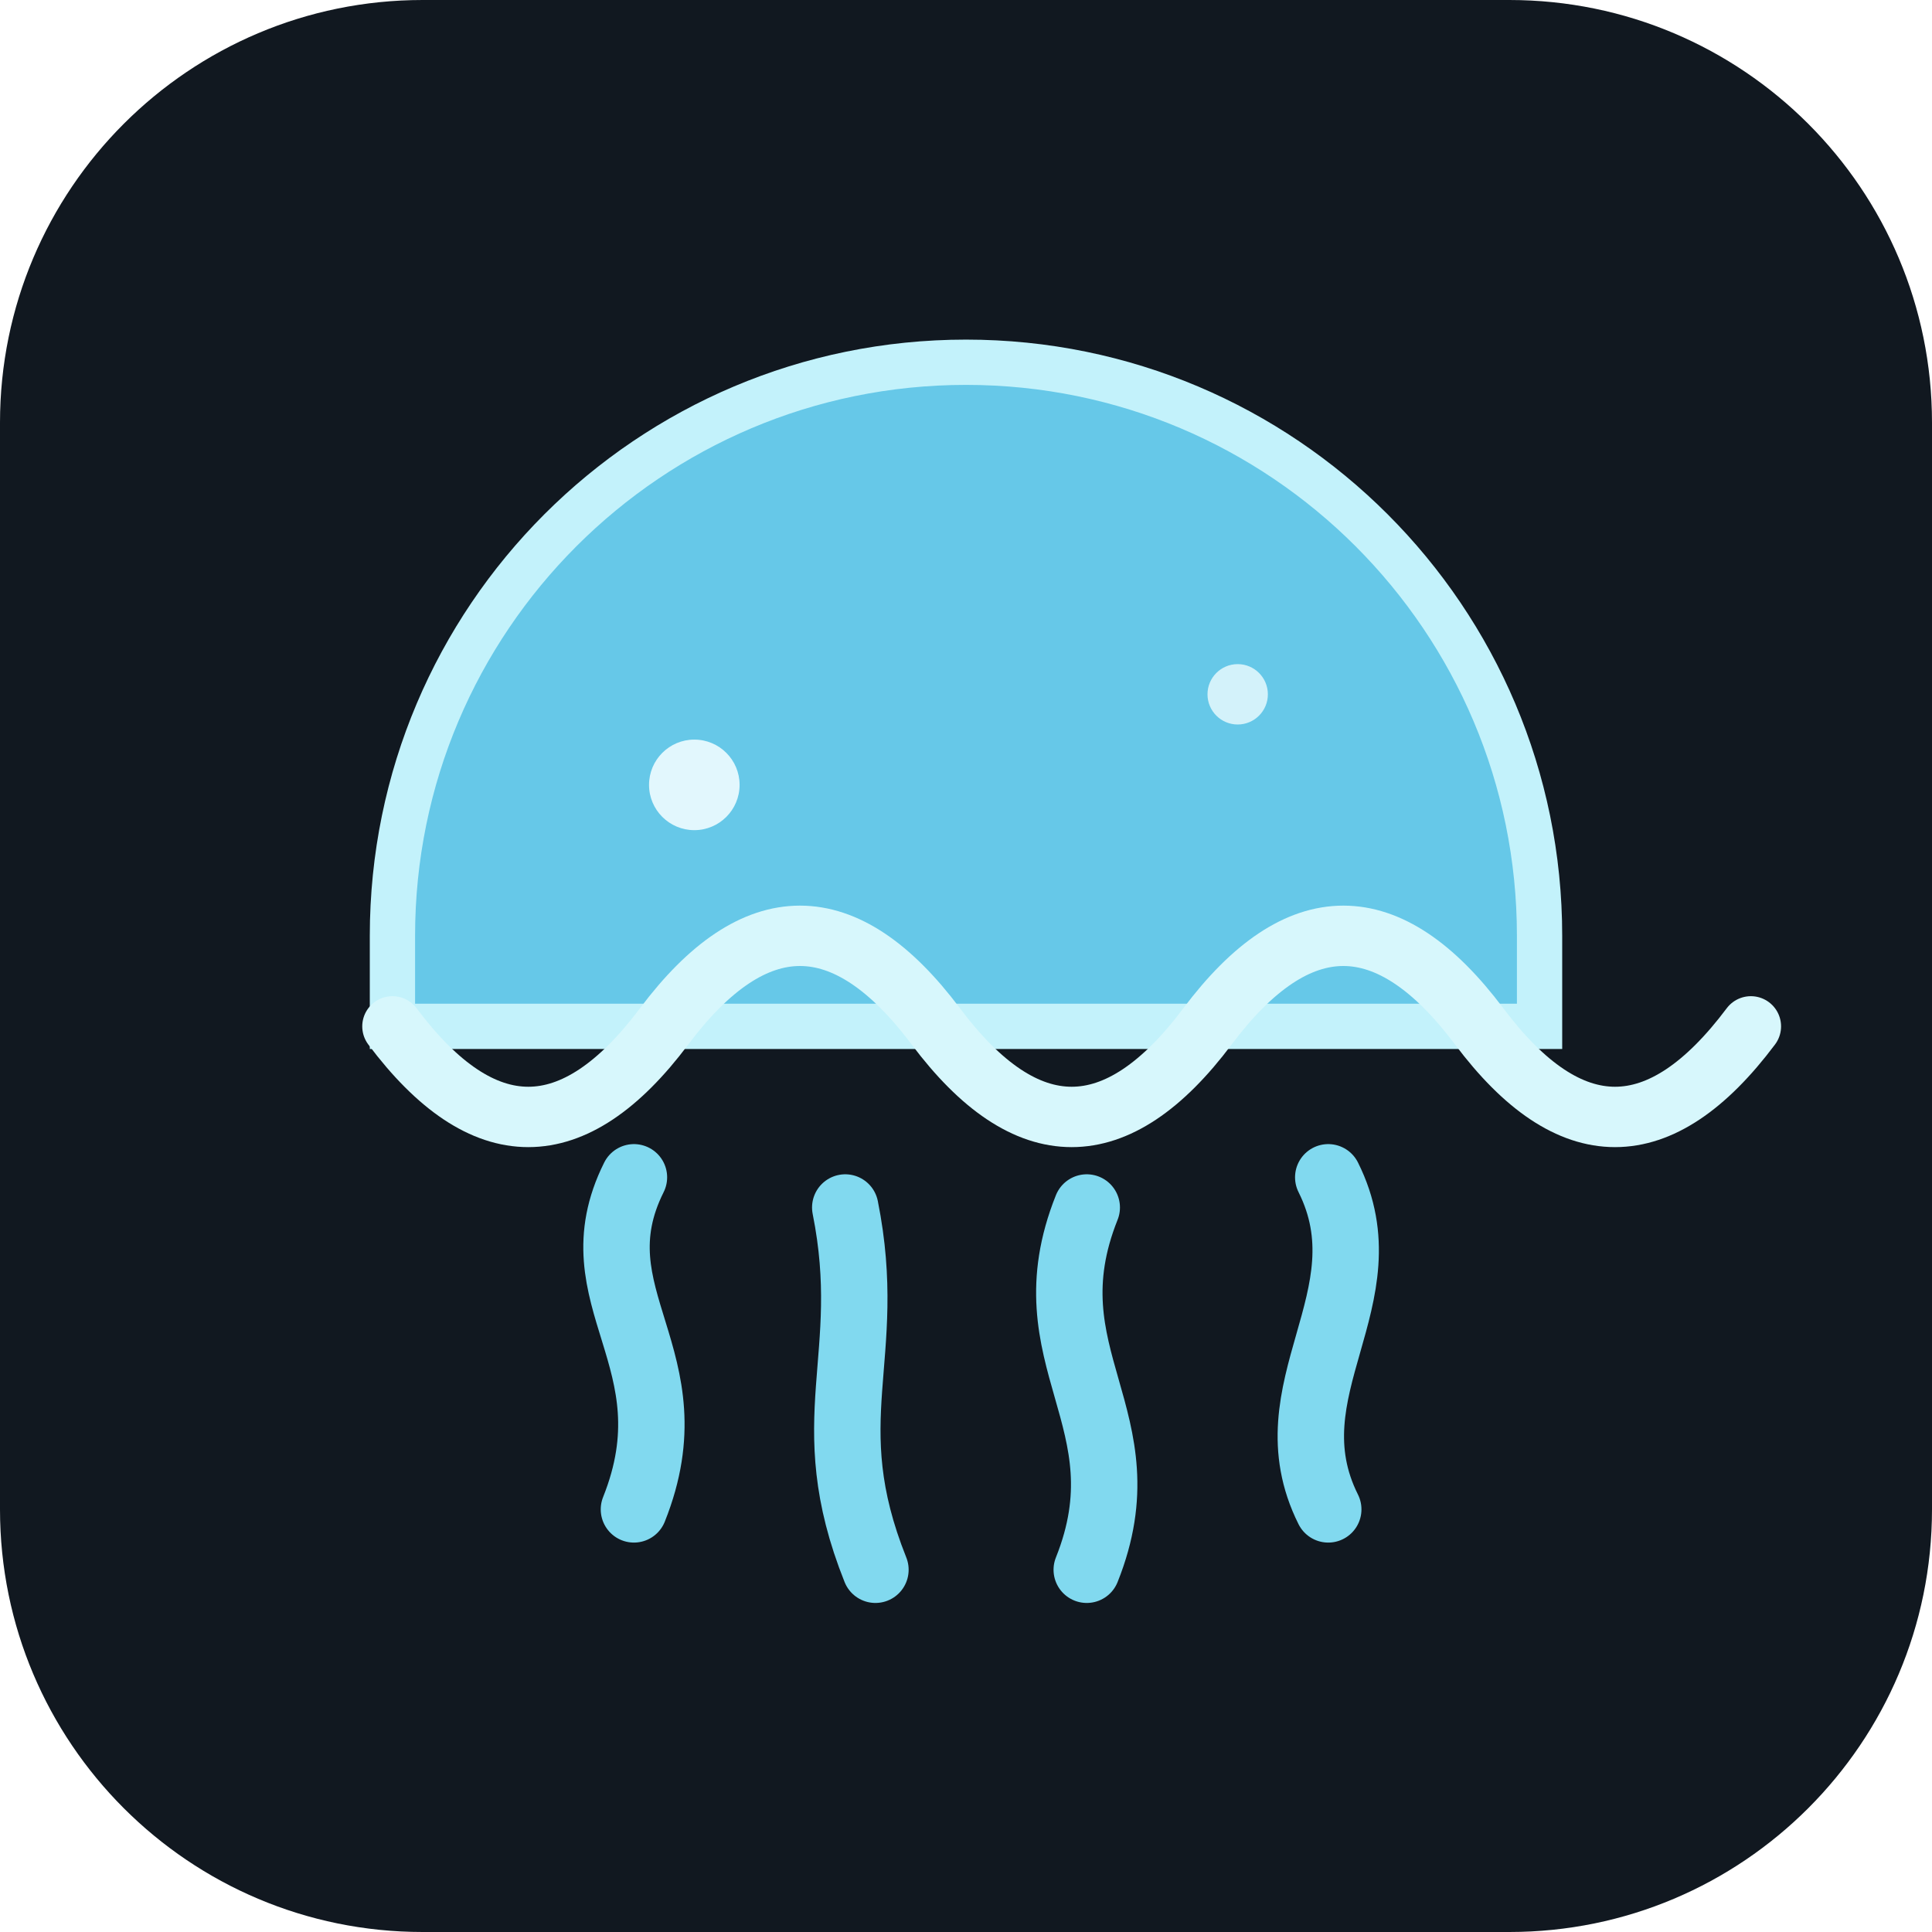
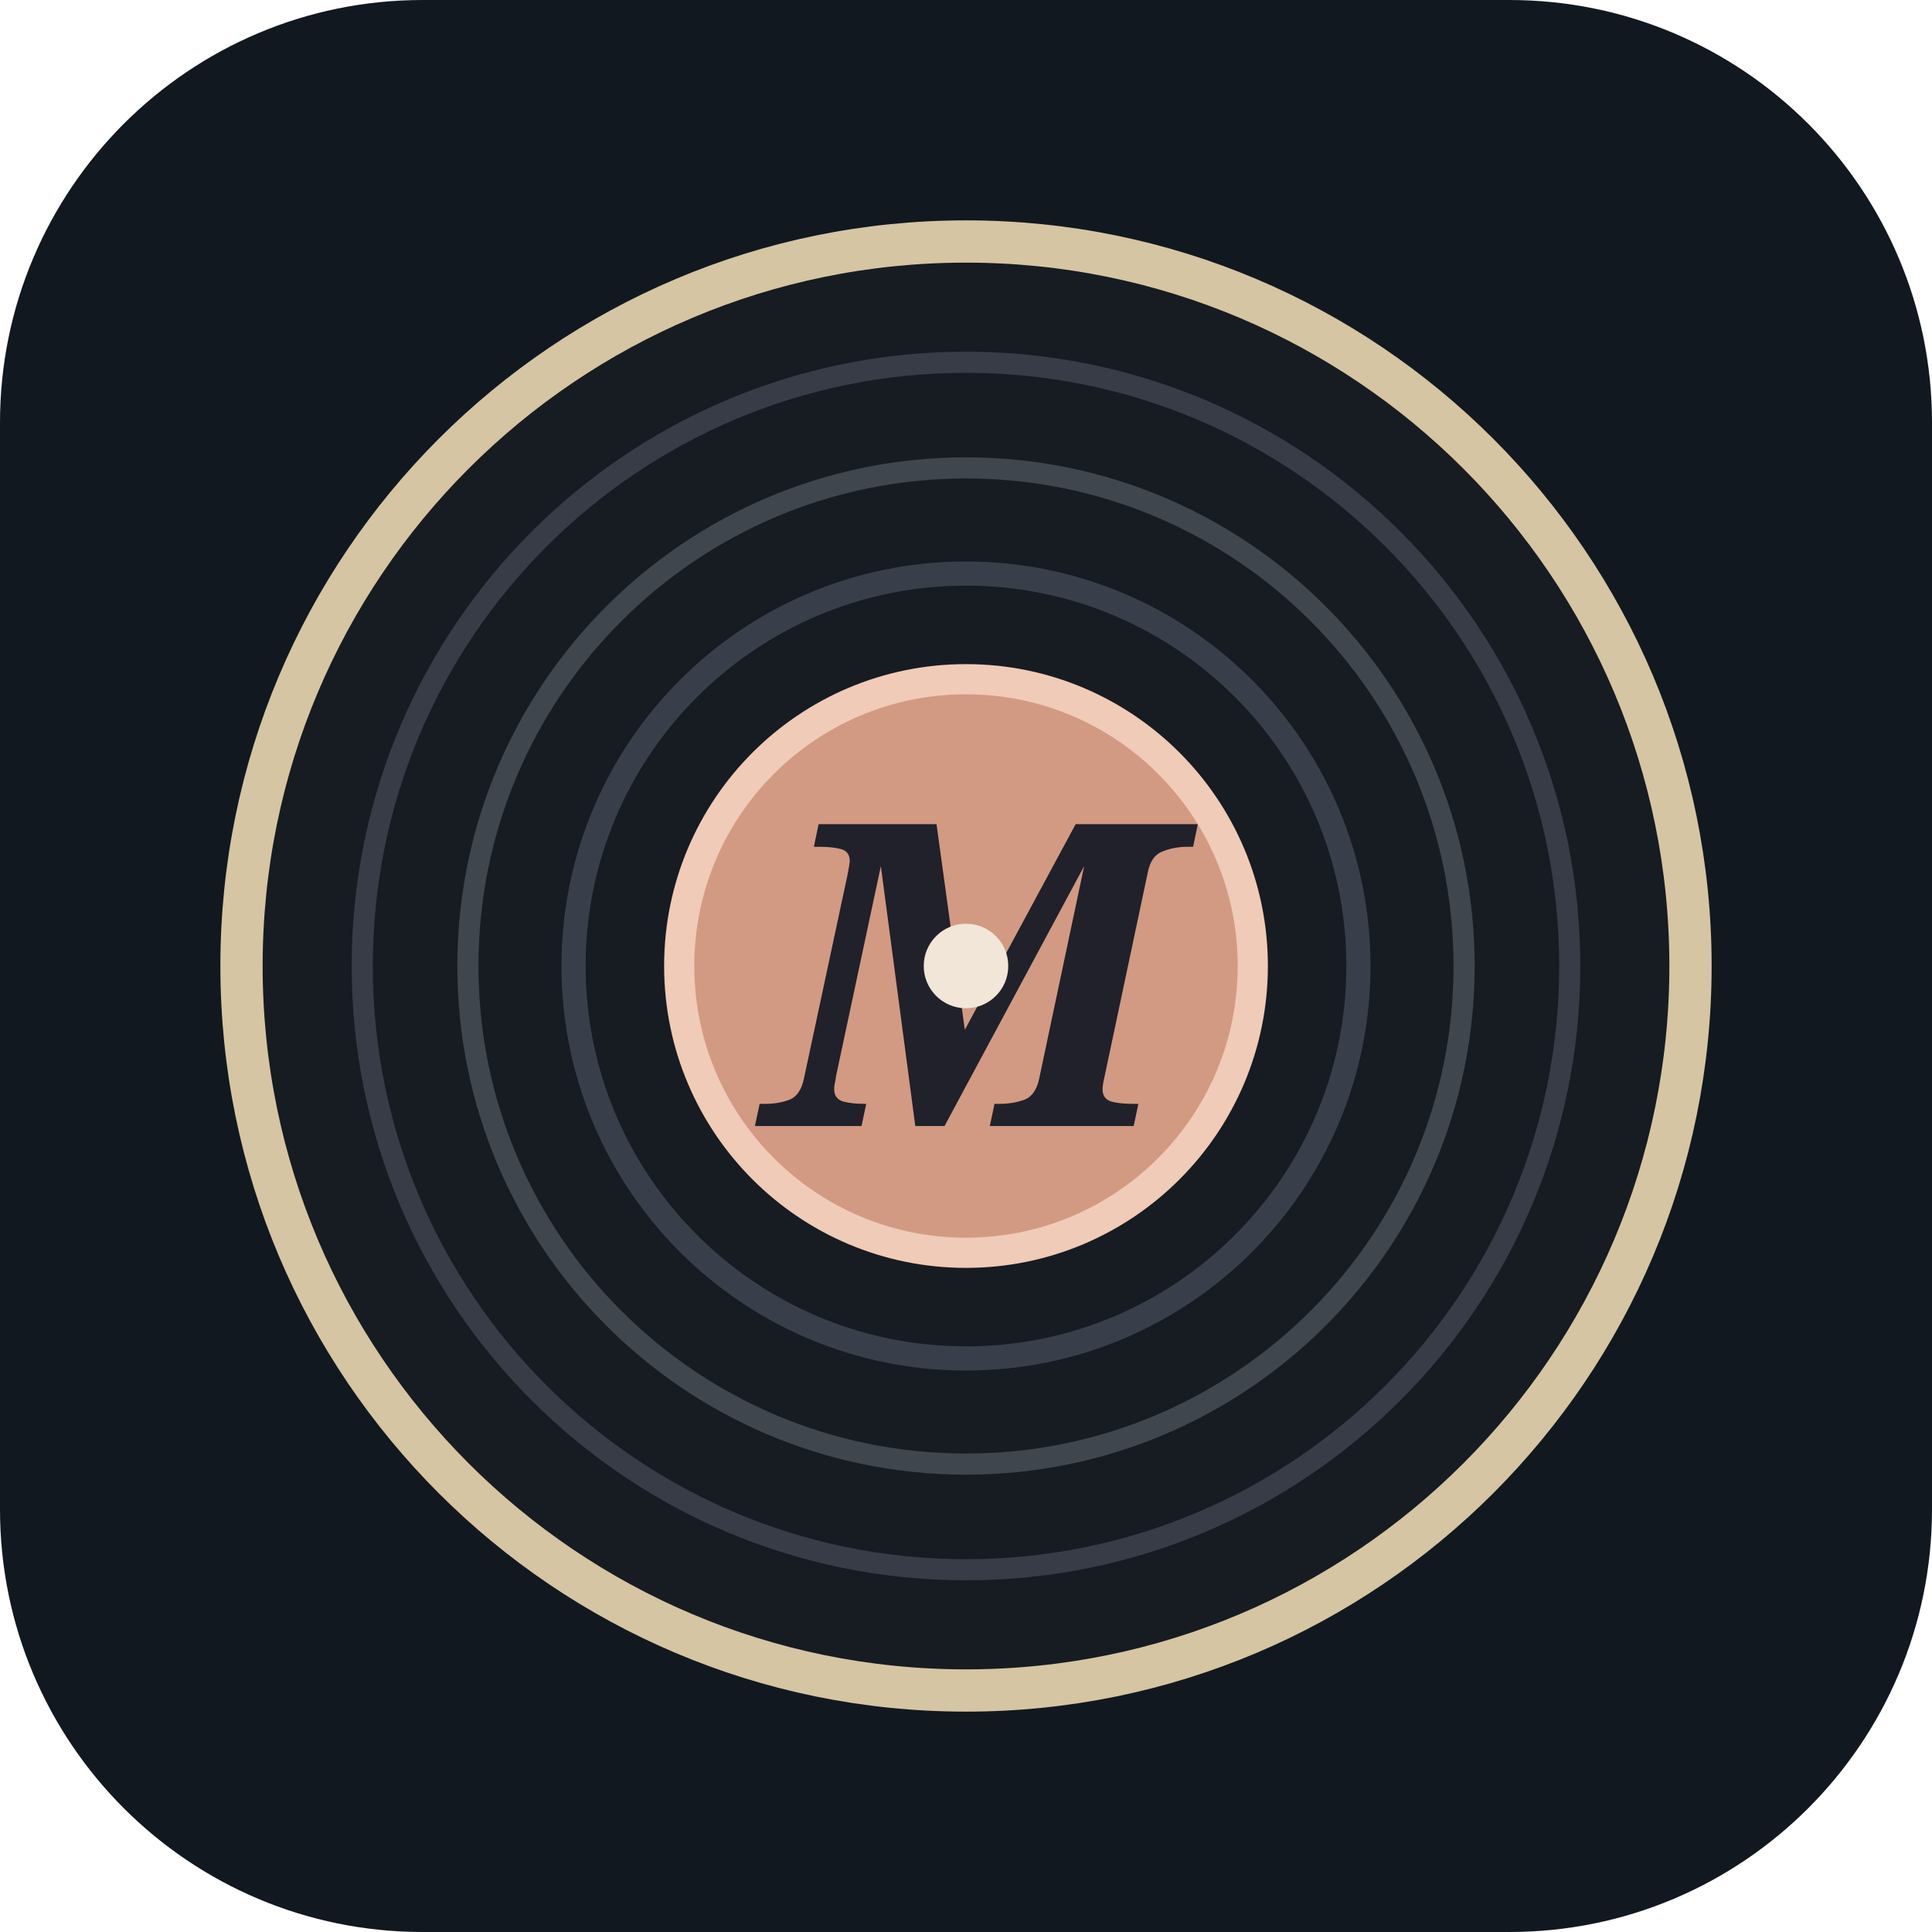
<svg xmlns="http://www.w3.org/2000/svg" viewBox="0 0 64 64">
  <rect width="64" height="64" rx="14" fill="#111820" />
-   <path d="M13 31a19 19 0 0 1 38 0v3H13z" fill="#66c8e8" stroke="#c3f2fb" stroke-width="1.5" />
-   <path d="M13 34c3 4 6 4 9 0s6-4 9 0 6 4 9 0 6-4 9 0 6 4 9 0" fill="none" stroke="#d7f7fc" stroke-width="2" stroke-linecap="round" />
-   <path d="M21 39c-2 4 2 6 0 11m7-10c1 5-1 7 1 12m7-12c-2 5 2 7 0 12m8-13c2 4-2 7 0 11" fill="none" stroke="#81d9ef" stroke-width="2.2" stroke-linecap="round" />
-   <circle cx="23" cy="26" r="1.5" fill="#effcff" opacity=".9" />
-   <circle cx="41" cy="23" r="1" fill="#effcff" opacity=".8" />
+   <circle cx="32" cy="32" r="24" fill="#171b22" stroke="#d5c5a2" stroke-width="1.4" />
+   <circle cx="32" cy="32" r="20" fill="none" stroke="#8995a7" stroke-opacity=".28" stroke-width=".7" />
+   <circle cx="32" cy="32" r="16.5" fill="none" stroke="#c5cedb" stroke-opacity=".24" stroke-width=".7" />
+   <circle cx="32" cy="32" r="13" fill="none" stroke="#8995a7" stroke-opacity=".3" stroke-width=".8" />
+   <circle cx="32" cy="32" r="9.5" fill="#d29a82" stroke="#f0cbb7" stroke-width="1" />
+   <text x="32" y="37.3" text-anchor="middle" font-family="Georgia,serif" font-size="14" font-style="italic" font-weight="700" fill="#20212a">M</text>
+   <circle cx="32" cy="32" r="1.4" fill="#f1e6d8" />
</svg>
